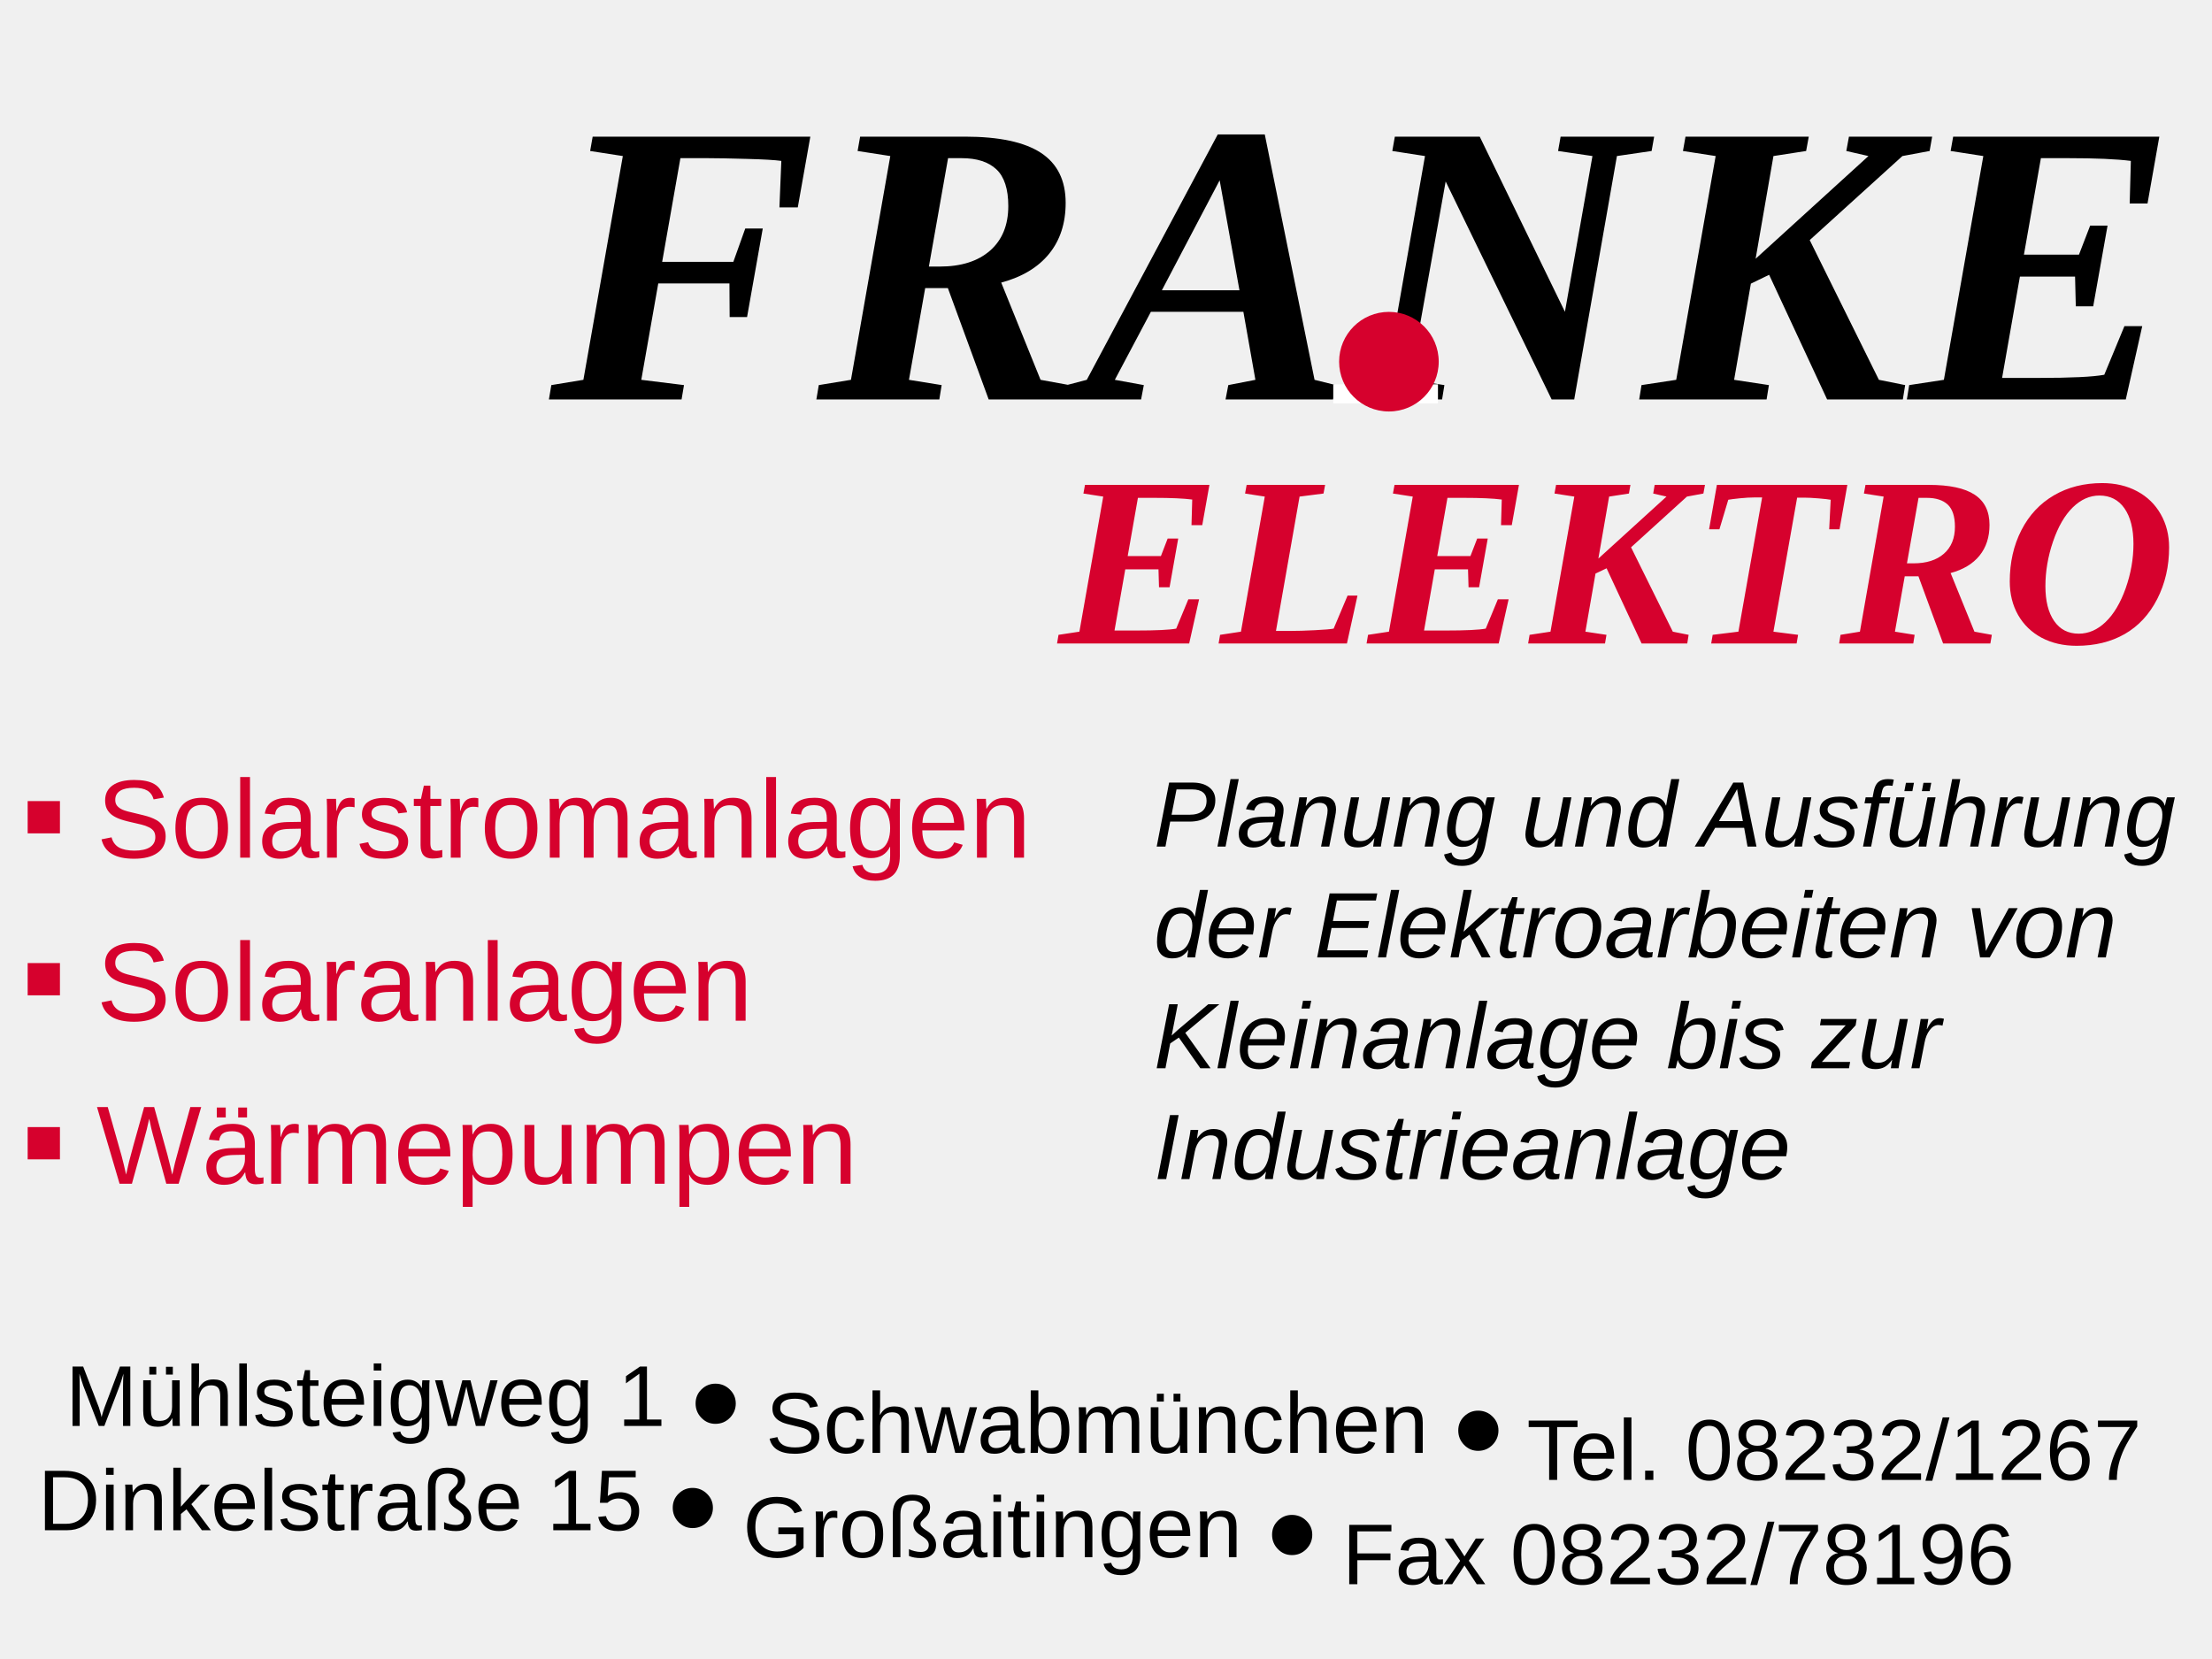
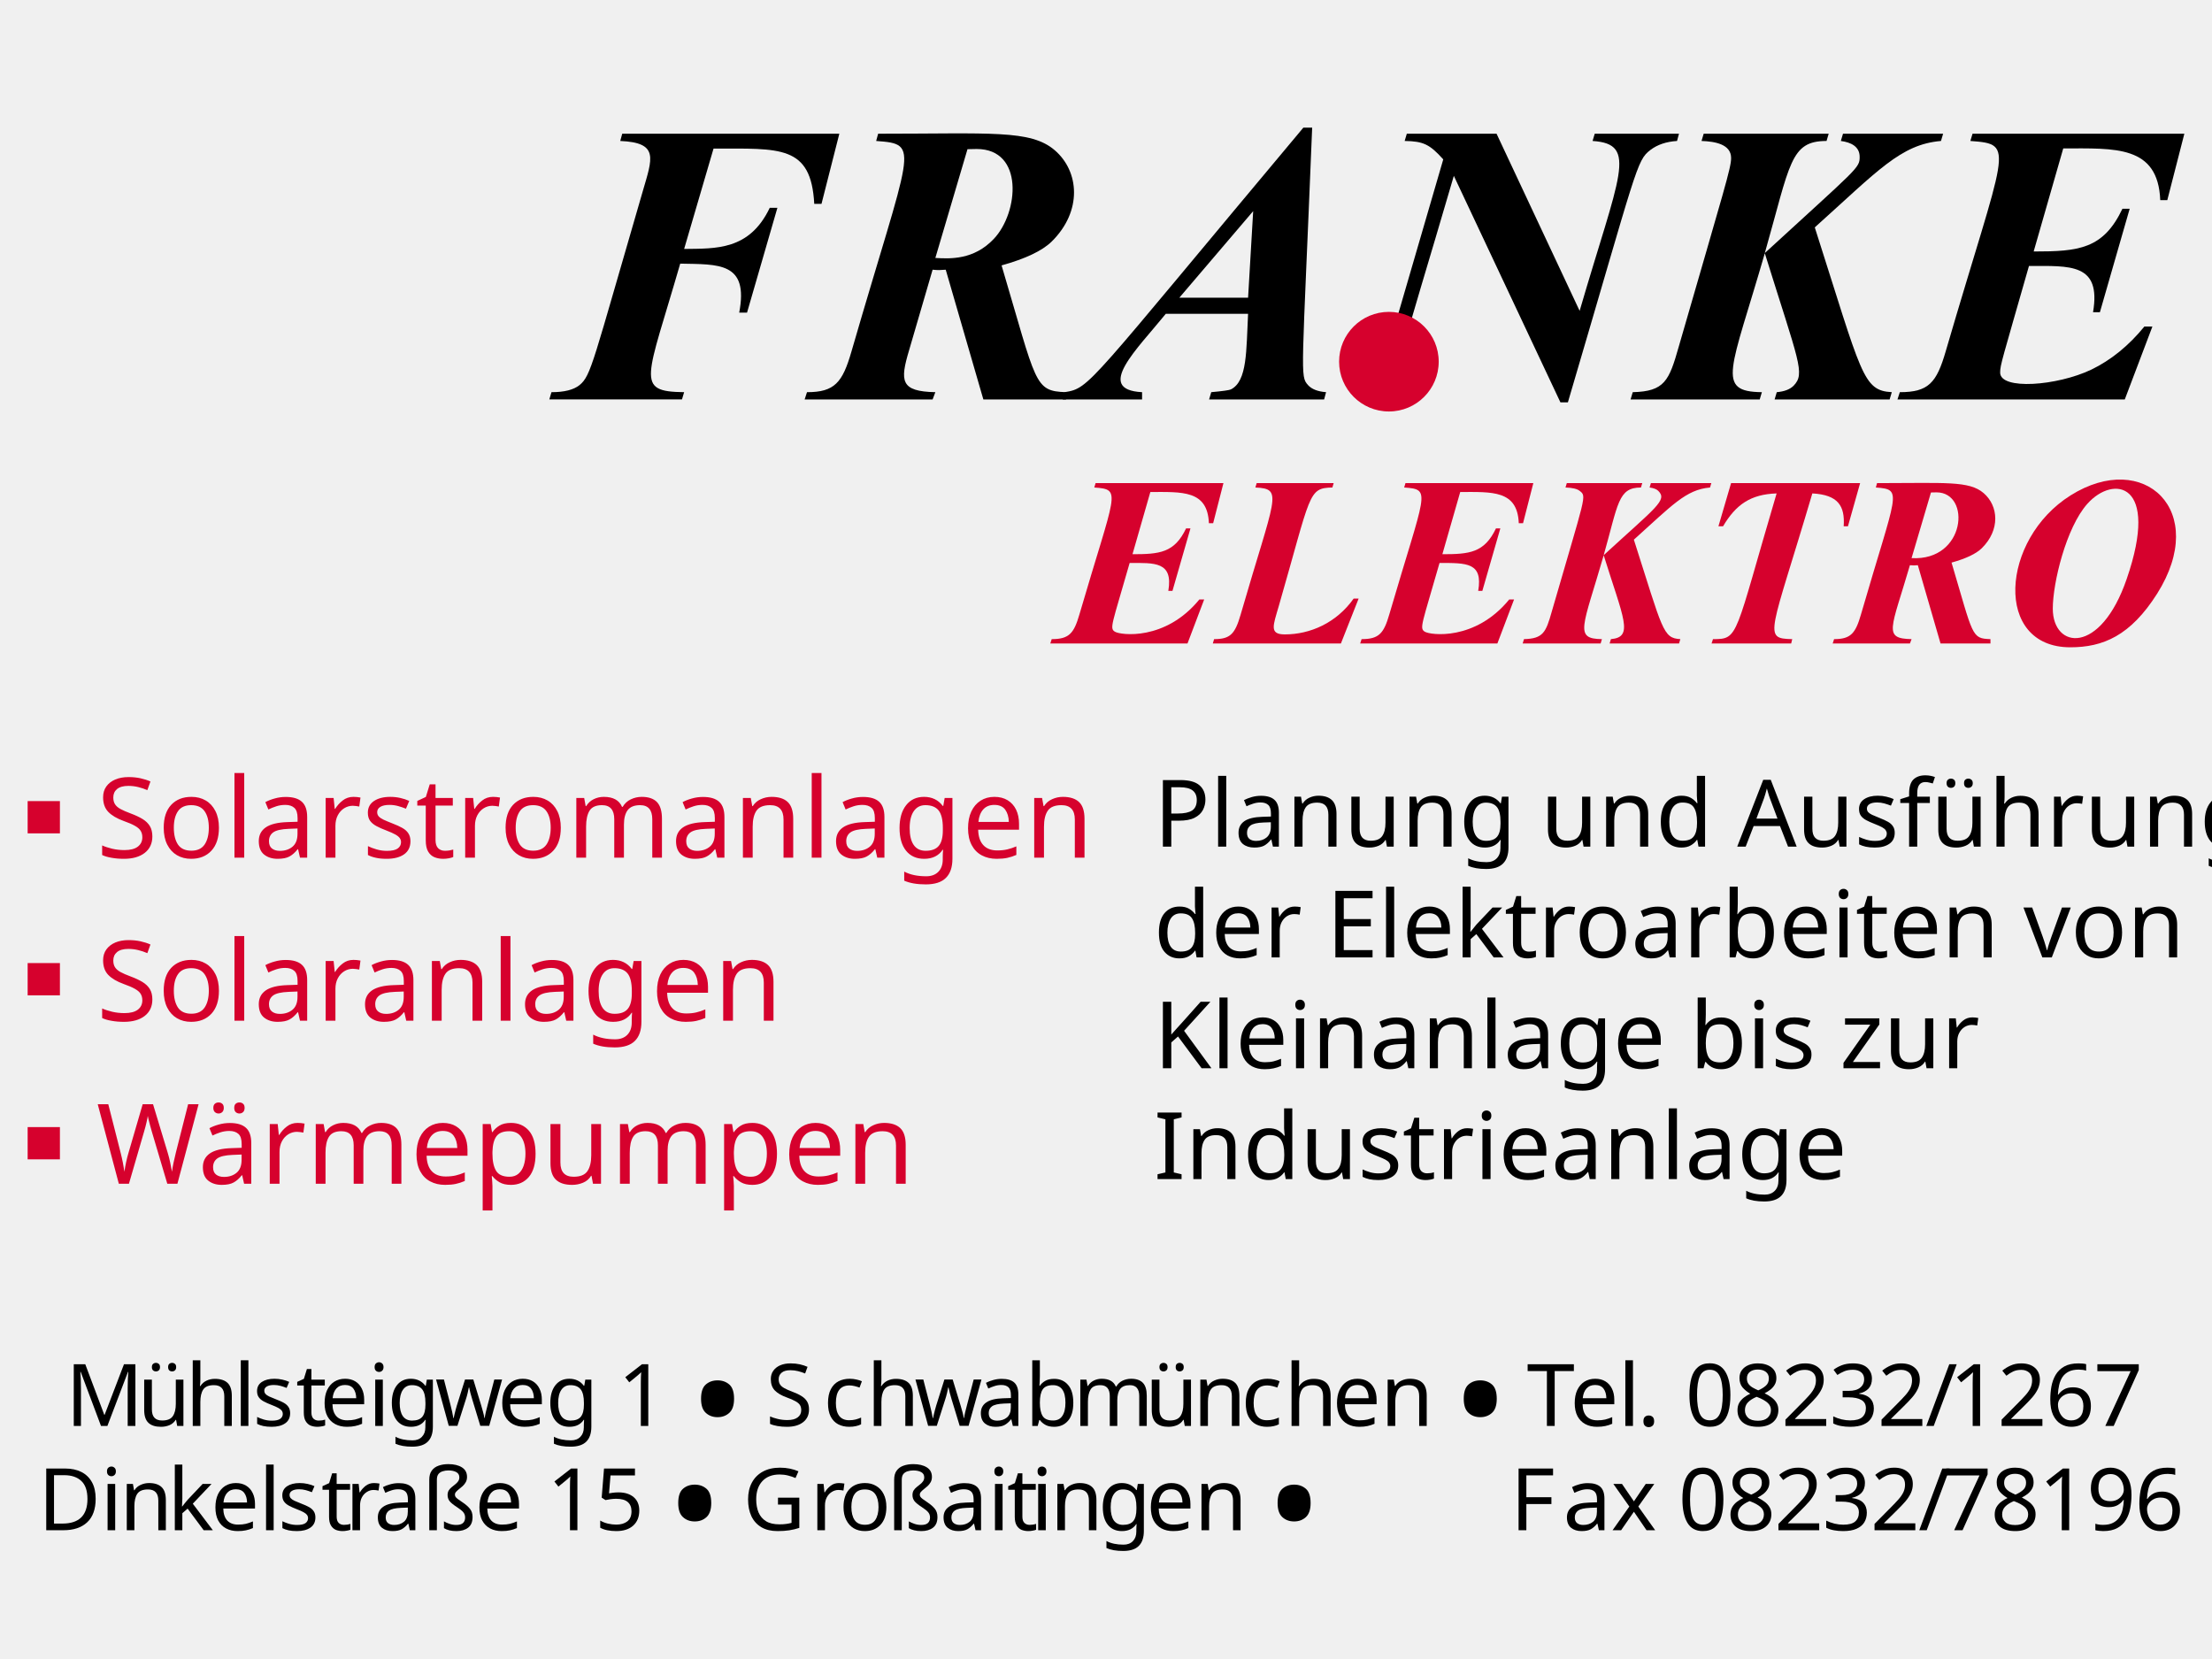
- <svg xmlns="http://www.w3.org/2000/svg" width="400" height="300" viewBox="0 0 105.833 79.375">
-   <g transform="translate(1.17 1.491) scale(.32291)">
-     <text y="54.566" x="77.771" style="line-height:125%" font-weight="400" font-size="10.95" font-family="sans-serif" letter-spacing="0" word-spacing="0" stroke-width=".796">
-       <tspan style="-inkscape-font-specification:'Times New Roman, Bold Italic'" y="54.566" x="77.771" font-style="italic" font-weight="700" font-size="59.462" font-family="Times New Roman">FRANKE</tspan>
-     </text>
-     <text y="90.73" x="153.26" style="line-height:125%" font-weight="400" font-size="9.825" font-family="sans-serif" letter-spacing="0" word-spacing="0" fill="#d6012d" stroke-width=".715">
-       <tspan style="-inkscape-font-specification:'Times New Roman, Bold Italic'" y="90.73" x="153.26" font-style="italic" font-weight="700" font-size="35.891" font-family="Times New Roman">ELEKTRO</tspan>
-     </text>
-     <path fill="#fff" fill-rule="evenodd" d="M193.924 52.322h15.514v2.821h-15.514z" />
-     <circle r="7.379" cy="48.972" cx="202.17" fill="#d6012d" fill-rule="evenodd" />
-     <text y="122.464" x="10.67" style="line-height:125%" font-weight="400" font-size="10.313" font-family="sans-serif" letter-spacing="0" word-spacing="0" fill="#d6012d" stroke-width=".75">
-       <tspan style="line-height:146.4%;-inkscape-font-specification:Arial" y="122.464" x="10.67" font-size="16.5" font-family="Arial">Solarstromanlagen</tspan>
-       <tspan style="line-height:146.4%;-inkscape-font-specification:Arial" y="146.62" x="10.67" font-size="16.5" font-family="Arial">Solaranlagen</tspan>
-       <tspan style="line-height:146.4%;-inkscape-font-specification:Arial" y="170.776" x="10.67" font-size="16.5" font-family="Arial">Wärmepumpen</tspan>
-     </text>
-     <text y="120.822" x="167.341" style="line-height:125%" font-weight="400" font-size="10.313" font-family="sans-serif" letter-spacing="0" word-spacing="0" stroke-width=".75">
-       <tspan style="line-height:119%;-inkscape-font-specification:'Arial Italic'" y="120.822" x="167.341" font-style="italic" font-size="13.8" font-family="Arial">Planung und Ausführung</tspan>
-       <tspan style="line-height:119%;-inkscape-font-specification:'Arial Italic'" y="137.244" x="167.341" font-style="italic" font-size="13.8" font-family="Arial">der Elektroarbeiten von</tspan>
-       <tspan style="line-height:119%;-inkscape-font-specification:'Arial Italic'" y="153.666" x="167.341" font-style="italic" font-size="13.8" font-family="Arial">Kleinanlage bis zur</tspan>
-       <tspan style="line-height:119%;-inkscape-font-specification:'Arial Italic'" y="170.088" x="167.341" font-style="italic" font-size="13.8" font-family="Arial">Industrieanlage</tspan>
-     </text>
-     <text y="206.663" x="159.884" style="line-height:125%" font-weight="400" font-size="12.8" font-family="sans-serif" letter-spacing="0" word-spacing="0" stroke-width=".75">
-       <tspan dy="0 0 0 0 0 0 0 0 0 0 0 0 0 0 0 0 -4 0 0 0 0 0 0 0 0 0 0 0 0 0 0 0 -4" style="line-height:139%;-inkscape-font-specification:Arial;text-align:center" y="206.663" x="159.884" font-family="Arial" text-anchor="middle">Mühlsteigweg 1 <tspan dy="4" font-size="22">•</tspan> Schwabmünchen <tspan dy="4" font-size="22">•</tspan> Tel. 08232/1267</tspan>
-     </text>
-     <text style="line-height:125%;text-align:start" x="1.987" y="194.26" font-weight="400" font-size="10.313" font-family="sans-serif" letter-spacing="0" word-spacing="0" stroke-width=".75">
-       <tspan dy="0 0 0 0 0 0 0 0 0 0 0 0 0 0 0 0 0 -4 0 0 0 0 0 0 0 0 0 0 0 0 0 0 -4" x="1.987" y="222.113" style="line-height:139%;-inkscape-font-specification:Arial;text-align:start" font-size="12.8" font-family="Arial">Dinkelstraße 15 <tspan dy="4" style="text-align:start" font-size="22">•</tspan> Großaitingen <tspan dy="4" font-size="22">•</tspan> Fax 08232/78196</tspan>
-     </text>
-     <path fill="#d6012d" fill-rule="evenodd" d="M.476 114.079h4.781v4.781H.476zM.476 138.079h4.781v4.781H.476zM.476 162.382h4.781v4.781H.476z" />
+ <svg xmlns="http://www.w3.org/2000/svg" id="svg4682" width="400" height="300" viewBox="0 0 400 300">
+   <style>.st0{fill:#d6012d}.st1{font-family:'ArialMT'}.st2{font-size:20.137px}.st3{font-family:'Arial-ItalicMT'}.st4{font-size:16.842px}.st5{font-size:15.622px}.st6{font-size:26.85px}</style>
+   <g id="layer1" transform="translate(0 -217.625)">
+     <g id="text21">
+       <path id="path4539" d="M129.029 244.498l-5.315 18.143c5.748-.075 11.806.274 15.484-7.441h1.382l-5.492 18.957h-1.417c1.767-9.19-3.772-8.705-10.666-8.859-6.053 20.987-8.26 23.139.709 23.245l-.39 1.311h-23.99l.39-1.31c2.315 0 4.005-.426 5.068-1.276 2.126-1.75 2.363-3.933 11.445-35.08 1.72-5.93 2.99-8.768-4.075-9.072l.354-1.31h39.262l-3.225 12.685h-1.31c-.573-10.67-6.173-9.993-18.214-9.993z" />
+       <path id="path4541" d="M168.645 266.397l-4.253 14.564c-1.672 5.596-1.558 7.454 4.749 7.582l-.496 1.312h-23.14l.426-1.312c4.997 0 6.422-1.738 8.044-7.37 10.76-37.147 12.654-37.453 4.464-38.057l.355-1.31c20.39 0 27.569-.76 31.926 2.976 4.467 3.829 5.047 11.033-.567 16.548-1.7 1.653-4.713 3.083-9.036 4.287 6.39 21.527 5.855 22.721 11.658 22.926v1.312h-14.953l-6.803-23.458c-1.226.074-1.177.104-2.374 0zm.496-2.126c2.641.15 6.953.402 10.595-3.473 4.488-4.775 5.466-16.229-3.119-16.229-.472 0-1.027.011-1.665.034l-5.811 19.668z" />
+       <path id="path4543" d="M225.694 274.37h-14.882c-5.144 6.368-12.967 13.732-4.288 14.173v1.312h-14.351l.354-1.312c4.648-.774 3.765-.817 43.16-47.836h1.594c-1.833 45.225-2.235 44.849-.744 46.56.661.733 1.748 1.158 3.26 1.276l-.354 1.312h-20.8l.39-1.312c2.055-.189 3.236-.354 3.543-.496 3.01-1.504 2.774-7.062 3.118-13.677zm0-2.906l.921-15.662-13.358 15.662h12.437z" />
+       <path id="path4545_2_" d="M250.817 281.35l10.17-34.903c-2.454-2.73-3.6-3.283-6.98-3.33l.389-1.312h16.229l15.024 32.033c7.157-24.581 10.658-30.182 2.339-30.722l.39-1.31h15.236l-.354 1.31c-1.937.119-3.543.662-4.819 1.63-2.532 1.959-2.328 2.926-14.918 45.64h-1.346L262.9 249.424c-9.978 34.184-11.206 35.471-8.54 37.986" />
+       <path id="path4547" d="M341.707 289.855h-20.8l.39-1.312c1.37-.118 2.385-.507 3.047-1.169 2.148-2.224.936-4.238-5.21-23.954-6.127 21.213-8.96 25.025-.53 25.123l-.39 1.312h-23.352l.39-1.312c5.759-.146 6.566-2.036 8.327-8.256 8.344-28.876 9.461-32.292 9.461-34.088 0-2.502-2.937-3-5.35-3.083l.39-1.31h22.606l-.39 1.31c-6.564 0-6.545 4.012-11.161 20.269 16.862-15.477 17.15-15.34 17.15-17.398 0-1.866-1.568-2.628-3.402-2.87l.39-1.312h18.107l-.39 1.311c-7.285.618-11.371 5.35-22.82 15.627 8.548 26.71 8.643 29.494 13.926 29.8l-.39 1.312z" />
+       <path id="path4549" d="M373.101 244.463l-5.35 18.639c8.144 0 12.581-.426 16.052-7.725h1.31l-5.385 18.71h-1.24c1.515-8.925-4.19-8.363-11.587-8.363-4.885 17.097-5.21 17.883-5.21 19.276 0 3.201 10.308 2.41 16.478-.531 3.567-1.725 6.768-4.323 9.602-7.796h1.453l-4.996 13.182h-41.104l.425-1.311c5.192 0 6.648-1.704 8.292-7.37 10.838-37.105 12.818-37.448 4.465-38.057l.39-1.312H395l-3.083 12.013h-1.275c-.4-9.973-8.2-9.355-17.54-9.355z" />
+     </g>
+     <g id="text21-9">
+       <path id="path4552" class="st0" d="M208.02 306.594l-3.23 11.25c4.87 0 7.583-.232 9.689-4.663h.791l-3.25 11.293h-.75c.908-5.34-2.53-5.048-6.993-5.048-3.195 11.184-3.674 11.79-2.674 12.427 1.012.632 9.132 1.704 15.271-5.818h.877l-3.015 7.957h-24.81l.256-.792c3.133 0 4.013-1.028 5.005-4.448 6.515-22.306 7.79-22.6 2.695-22.971l.235-.792h23.12l-1.86 7.25h-.77c-.24-6.014-4.838-5.645-10.587-5.645z" />
+       <path id="path4554" class="st0" d="M242.476 333.992h-23.163l.235-.792c2.918 0 3.78-.923 4.79-4.406 6.21-21.464 7.837-22.778 2.674-23.013l.235-.791h13.924l-.235.79c-4.439.095-3.817 1.083-9.689 21.432-1.017 3.514-1.774 5.133 1.09 5.133 4.586 0 9.327-2.076 12.449-6.48h.898l-3.208 8.127z" />
+       <path id="path4556" class="st0" d="M264.056 306.594l-3.23 11.25c4.87 0 7.583-.232 9.69-4.663h.79l-3.25 11.293h-.749c.872-5.137-2.067-5.048-6.994-5.048-3.187 11.157-3.673 11.79-2.673 12.427 1.011.632 9.13 1.704 15.27-5.818h.878l-3.016 7.957h-24.81l.257-.792c3.133 0 4.012-1.028 5.004-4.448 6.534-22.367 7.753-22.602 2.695-22.971l.236-.792h23.12l-1.86 7.25h-.77c-.241-6.014-4.839-5.645-10.588-5.645z" />
+       <path id="path4558" class="st0" d="M303.624 333.992h-12.555l.235-.792c4.193-.361 2.244-3.78-1.304-15.164-3.753 12.988-5.418 15.105-.321 15.164l-.235.792h-14.095l.235-.792c3.476-.088 3.964-1.23 5.026-4.983 6.162-21.321 6.368-20.79 5.027-21.837-.442-.357-1.29-.556-2.546-.6l.236-.79h13.645l-.235.79c-4.158 0-4.102 2.954-6.737 12.235 9.482-8.704 11.564-9.93 9.88-11.614-.299-.314-.826-.52-1.582-.62l.235-.792h10.93l-.236.792c-4.363.37-6.874 3.238-13.773 9.432 5.247 16.397 5.232 17.803 8.405 17.987l-.235.792z" />
+       <path id="path4560" class="st0" d="M313.034 304.99h23.335l-2.203 7.806h-.77c.255-3.702-1.016-5.69-5.668-5.946-7.56 25.559-9.034 26.237-3.636 26.35l-.192.791h-14.395l.257-.79c4.737 0 3.81-.33 11.507-26.35-4.69.15-7.358 2.006-9.689 5.945h-.834l2.288-7.807z" />
+       <path id="path4562" class="st0" d="M345.373 319.833c-3.37 11.541-4.926 13.26.3 13.367l-.3.792h-13.966l.256-.792c3.016 0 3.877-1.05 4.855-4.449 6.45-22.266 7.719-22.6 2.695-22.97l.214-.791c12.314 0 16.641-.458 19.27 1.796 2.697 2.311 3.047 6.66-.341 9.988-1.027.998-2.845 1.861-5.454 2.588 3.965 13.36 3.577 13.716 7.036 13.838v.792h-9.026l-4.106-14.16c-.74.046-.71.064-1.433 0zm.3-1.284c9.838.562 10.803-11.891 4.512-11.891-.285 0-.62.007-1.005.022l-3.508 11.87z" />
+       <path id="path4564" class="st0" d="M374.375 334.676c-13.898 0-12.618-19.512.043-27.462 13.28-8.362 25.135 2.76 15.656 17.773-4.84 7.635-9.824 9.689-15.699 9.689zm3.101-25.965c-3.867 4.319-6.266 14.347-6.266 18.971 0 7.329 8.618 8.482 13.367-5.368 6.051-17.53-2.4-18.852-7.1-13.603z" />
+     </g>
+     <circle id="path846" class="st0" cx="251.158" cy="283.028" r="9.006" />
+     <text transform="translate(17.441 372.723)" class="st0 st1 st2">Solarstromanlagen</text>
+     <text transform="translate(17.441 402.203)" class="st0 st1 st2">Solaranlagen</text>
+     <text transform="translate(17.441 431.684)" class="st0 st1 st2">Wärmepumpen</text>
+     <text transform="translate(208.65 370.719)" class="st3 st4">Planung und Ausführung</text>
+     <text transform="translate(208.65 390.76)" class="st3 st4">der Elektroarbeiten von</text>
+     <text transform="translate(208.65 410.803)" class="st3 st4">Kleinanlage bis zur</text>
+     <text transform="translate(208.65 430.844)" class="st3 st4">Industrieanlage</text>
+     <text transform="translate(11.826 475.48)" class="st1 st5">M</text>
+     <text transform="translate(24.84 475.48)" class="st1 st5">ü</text>
+     <text transform="translate(33.527 475.48)" class="st1 st5">h</text>
+     <text transform="translate(42.215 475.48)" class="st1 st5">l</text>
+     <text transform="translate(45.686 475.48)" class="st1 st5">s</text>
+     <text transform="translate(53.498 475.48)" class="st1 st5">t</text>
+     <text transform="translate(57.838 475.48)" class="st1 st5">e</text>
+     <text transform="translate(66.525 475.48)" class="st1 st5">i</text>
+     <text transform="translate(69.996 475.48)" class="st1 st5">g</text>
+     <text transform="translate(78.684 475.48)" class="st1 st5">w</text>
+     <text transform="translate(89.967 475.48)" class="st1 st5">e</text>
+     <text transform="translate(98.654 475.48)" class="st1 st5">g</text>
+     <text transform="translate(107.342 475.48)" class="st1 st5" />
+     <text transform="translate(111.682 475.48)" class="st1 st5">1</text>
+     <text transform="translate(120.371 475.48)" class="st1 st5" />
+     <text transform="translate(124.71 480.363)" class="st1 st6">•</text>
+     <text transform="translate(134.111 475.48)" class="st1 st5" />
+     <text transform="translate(138.451 475.48)" class="st1 st5">S</text>
+     <text transform="translate(148.871 475.48)" class="st1 st5">c</text>
+     <text transform="translate(156.682 475.48)" class="st1 st5">h</text>
+     <text transform="translate(165.37 475.48)" class="st1 st5">w</text>
+     <text transform="translate(176.65 475.48)" class="st1 st5">a</text>
+     <text transform="translate(185.338 475.48)" class="st1 st5">b</text>
+     <text transform="translate(194.027 475.48)" class="st1 st5">m</text>
+     <text transform="translate(207.04 475.48)" class="st1 st5">ü</text>
+     <text transform="translate(215.729 475.48)" class="st1 st5">n</text>
+     <text transform="translate(224.416 475.48)" class="st1 st5">c</text>
+     <text transform="translate(232.227 475.48)" class="st1 st5">h</text>
+     <text transform="translate(240.914 475.48)" class="st1 st5">e</text>
+     <text transform="translate(249.604 475.48)" class="st1 st5">n</text>
+     <text transform="translate(258.291 475.48)" class="st1 st5" />
+     <text transform="translate(262.63 480.363)" class="st1 st6">•</text>
+     <text transform="translate(272.031 475.48)" class="st1 st5" />
+     <text transform="translate(276.09 475.48)" class="st1 st5">T</text>
+     <text transform="translate(283.9 475.48)" class="st1 st5">e</text>
+     <text transform="translate(292.588 475.48)" class="st1 st5">l</text>
+     <text transform="translate(296.059 475.48)" class="st1 st5">.</text>
+     <text transform="translate(300.398 475.48)" class="st1 st5" />
+     <text transform="translate(304.74 475.48)" class="st1 st5">0</text>
+     <text transform="translate(313.428 475.48)" class="st1 st5">8</text>
+     <text transform="translate(322.115 475.48)" class="st1 st5">2</text>
+     <text transform="translate(330.803 475.48)" class="st1 st5">3</text>
+     <text transform="translate(339.492 475.48)" class="st1 st5">2</text>
+     <text transform="translate(348.18 475.48)" class="st1 st5">/</text>
+     <text transform="translate(352.52 475.48)" class="st1 st5">1</text>
+     <text transform="translate(361.207 475.48)" class="st1 st5">2</text>
+     <text transform="translate(369.896 475.48)" class="st1 st5">6</text>
+     <text transform="translate(378.584 475.48)" class="st1 st5">7</text>
+     <text transform="translate(6.846 494.338)" class="st1 st5">D</text>
+     <text transform="translate(18.127 494.338)" class="st1 st5">i</text>
+     <text transform="translate(21.598 494.338)" class="st1 st5">n</text>
+     <text transform="translate(30.285 494.338)" class="st1 st5">k</text>
+     <text transform="translate(38.096 494.338)" class="st1 st5">e</text>
+     <text transform="translate(46.783 494.338)" class="st1 st5">l</text>
+     <text transform="translate(50.254 494.338)" class="st1 st5">s</text>
+     <text transform="translate(58.066 494.338)" class="st1 st5">t</text>
+     <text transform="translate(62.406 494.338)" class="st1 st5">r</text>
+     <text transform="translate(67.607 494.338)" class="st1 st5">a</text>
+     <text transform="translate(76.297 494.338)" class="st1 st5">ß</text>
+     <text transform="translate(85.838 494.338)" class="st1 st5">e</text>
+     <text transform="translate(94.527 494.338)" class="st1 st5" />
+     <text transform="translate(98.867 494.338)" class="st1 st5">1</text>
+     <text transform="translate(107.555 494.338)" class="st1 st5">5</text>
+     <text transform="translate(116.242 494.338)" class="st1 st5" />
+     <text transform="translate(120.584 499.219)" class="st1 st6">•</text>
+     <text transform="translate(129.982 494.338)" class="st1 st5" />
+     <text transform="translate(134.324 494.338)" class="st1 st5">G</text>
+     <text transform="translate(146.475 494.338)" class="st1 st5">r</text>
+     <text transform="translate(151.676 494.338)" class="st1 st5">o</text>
+     <text transform="translate(160.365 494.338)" class="st1 st5">ß</text>
+     <text transform="translate(169.906 494.338)" class="st1 st5">a</text>
+     <text transform="translate(178.596 494.338)" class="st1 st5">i</text>
+     <text transform="translate(182.066 494.338)" class="st1 st5">t</text>
+     <text transform="translate(186.406 494.338)" class="st1 st5">i</text>
+     <text transform="translate(189.877 494.338)" class="st1 st5">n</text>
+     <text transform="translate(198.564 494.338)" class="st1 st5">g</text>
+     <text transform="translate(207.252 494.338)" class="st1 st5">e</text>
+     <text transform="translate(215.941 494.338)" class="st1 st5">n</text>
+     <text transform="translate(224.629 494.338)" class="st1 st5" />
+     <text transform="translate(228.969 499.219)" class="st1 st6">•</text>
+     <text transform="translate(238.37 494.338)" class="st1 st5" />
+     <text transform="translate(242.709 494.338)" class="st1 st5" />
+     <text transform="translate(247.049 494.338)" class="st1 st5" />
+     <text transform="translate(251.39 494.338)" class="st1 st5" />
+     <text transform="translate(255.73 494.338)" class="st1 st5" />
+     <text transform="translate(260.07 494.338)" class="st1 st5" />
+     <text transform="translate(264.41 494.338)" class="st1 st5" />
+     <text transform="translate(268.75 494.338)" class="st1 st5" />
+     <text transform="translate(273.092 494.338)" class="st1 st5">F</text>
+     <text transform="translate(282.633 494.338)" class="st1 st5">a</text>
+     <text transform="translate(291.322 494.338)" class="st1 st5">x</text>
+     <text transform="translate(299.133 494.338)" class="st1 st5" />
+     <text transform="translate(303.473 494.338)" class="st1 st5">0</text>
+     <text transform="translate(312.16 494.338)" class="st1 st5">8</text>
+     <text transform="translate(320.848 494.338)" class="st1 st5">2</text>
+     <text transform="translate(329.537 494.338)" class="st1 st5">3</text>
+     <text transform="translate(338.225 494.338)" class="st1 st5">2</text>
+     <text transform="translate(346.912 494.338)" class="st1 st5">/</text>
+     <text transform="translate(351.252 494.338)" class="st1 st5">7</text>
+     <text transform="translate(359.941 494.338)" class="st1 st5">8</text>
+     <text transform="translate(368.629 494.338)" class="st1 st5">1</text>
+     <text transform="translate(377.316 494.338)" class="st1 st5">9</text>
+     <text transform="translate(386.006 494.338)" class="st1 st5">6</text>
+     <path id="rect896" class="st0" d="M5 362.488h5.835v5.835H5z" />
+     <path id="rect898" class="st0" d="M5 391.779h5.835v5.835H5z" />
+     <path id="rect900" class="st0" d="M5 421.438h5.835v5.835H5z" />
  </g>
</svg>
